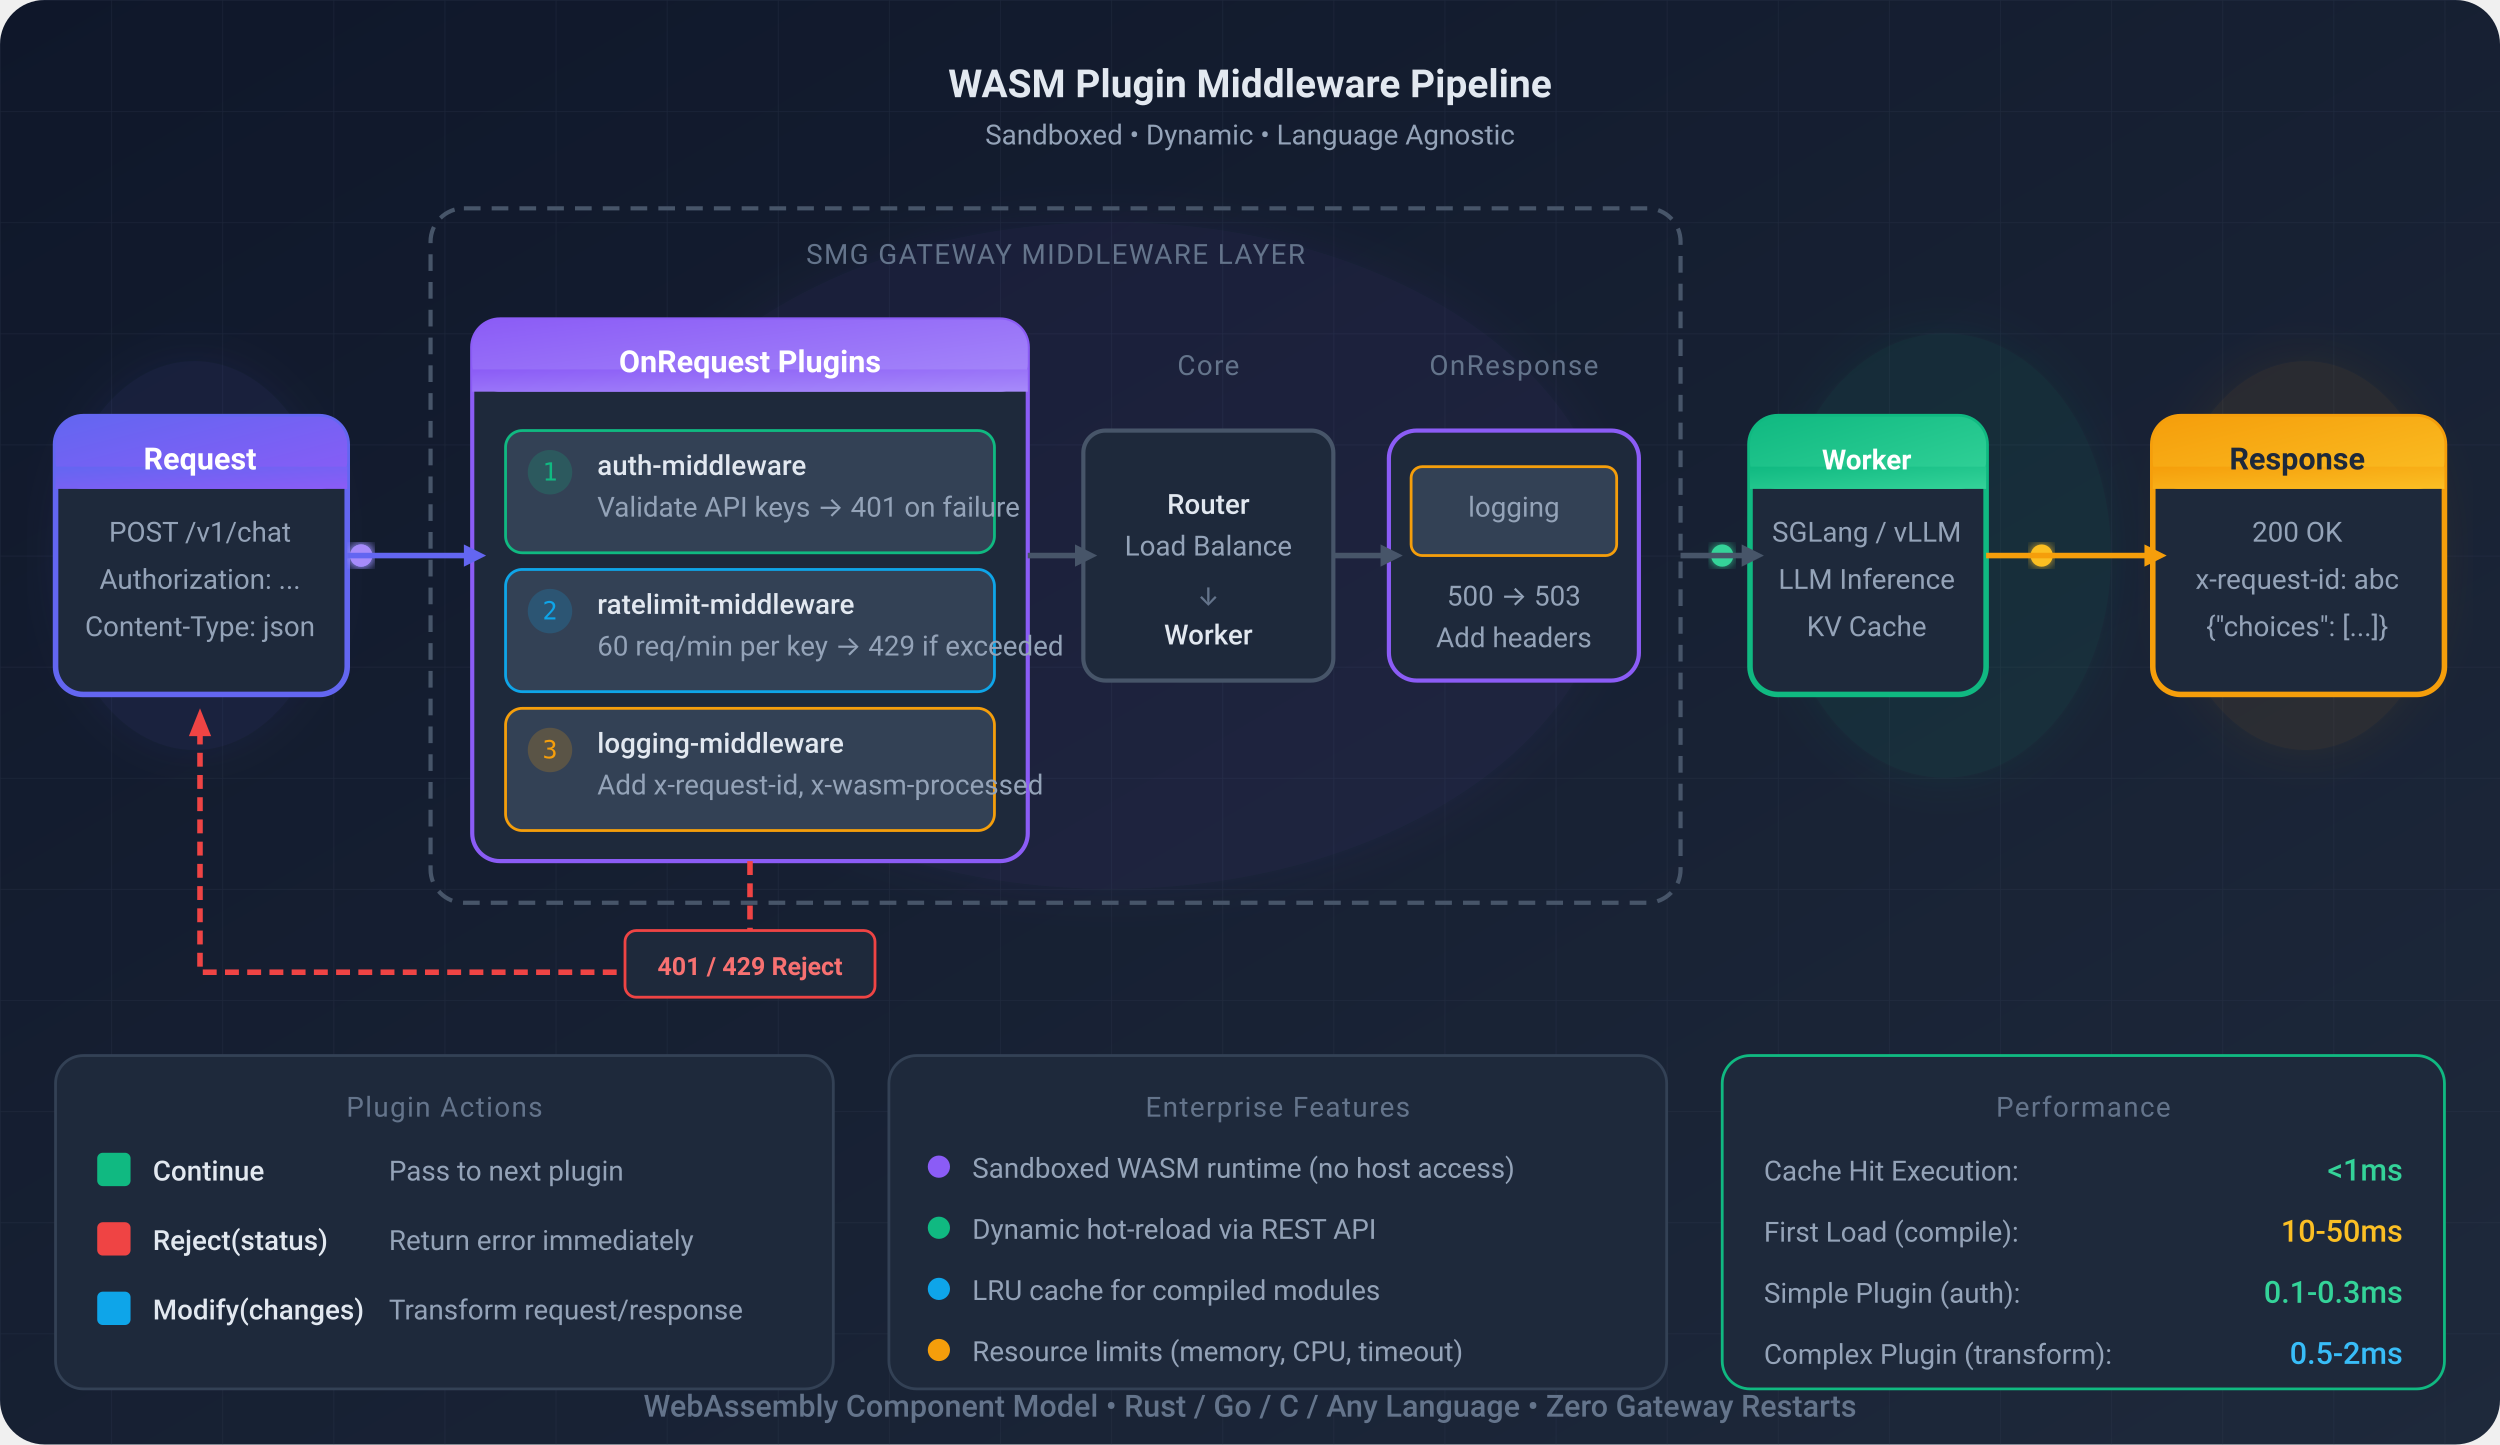
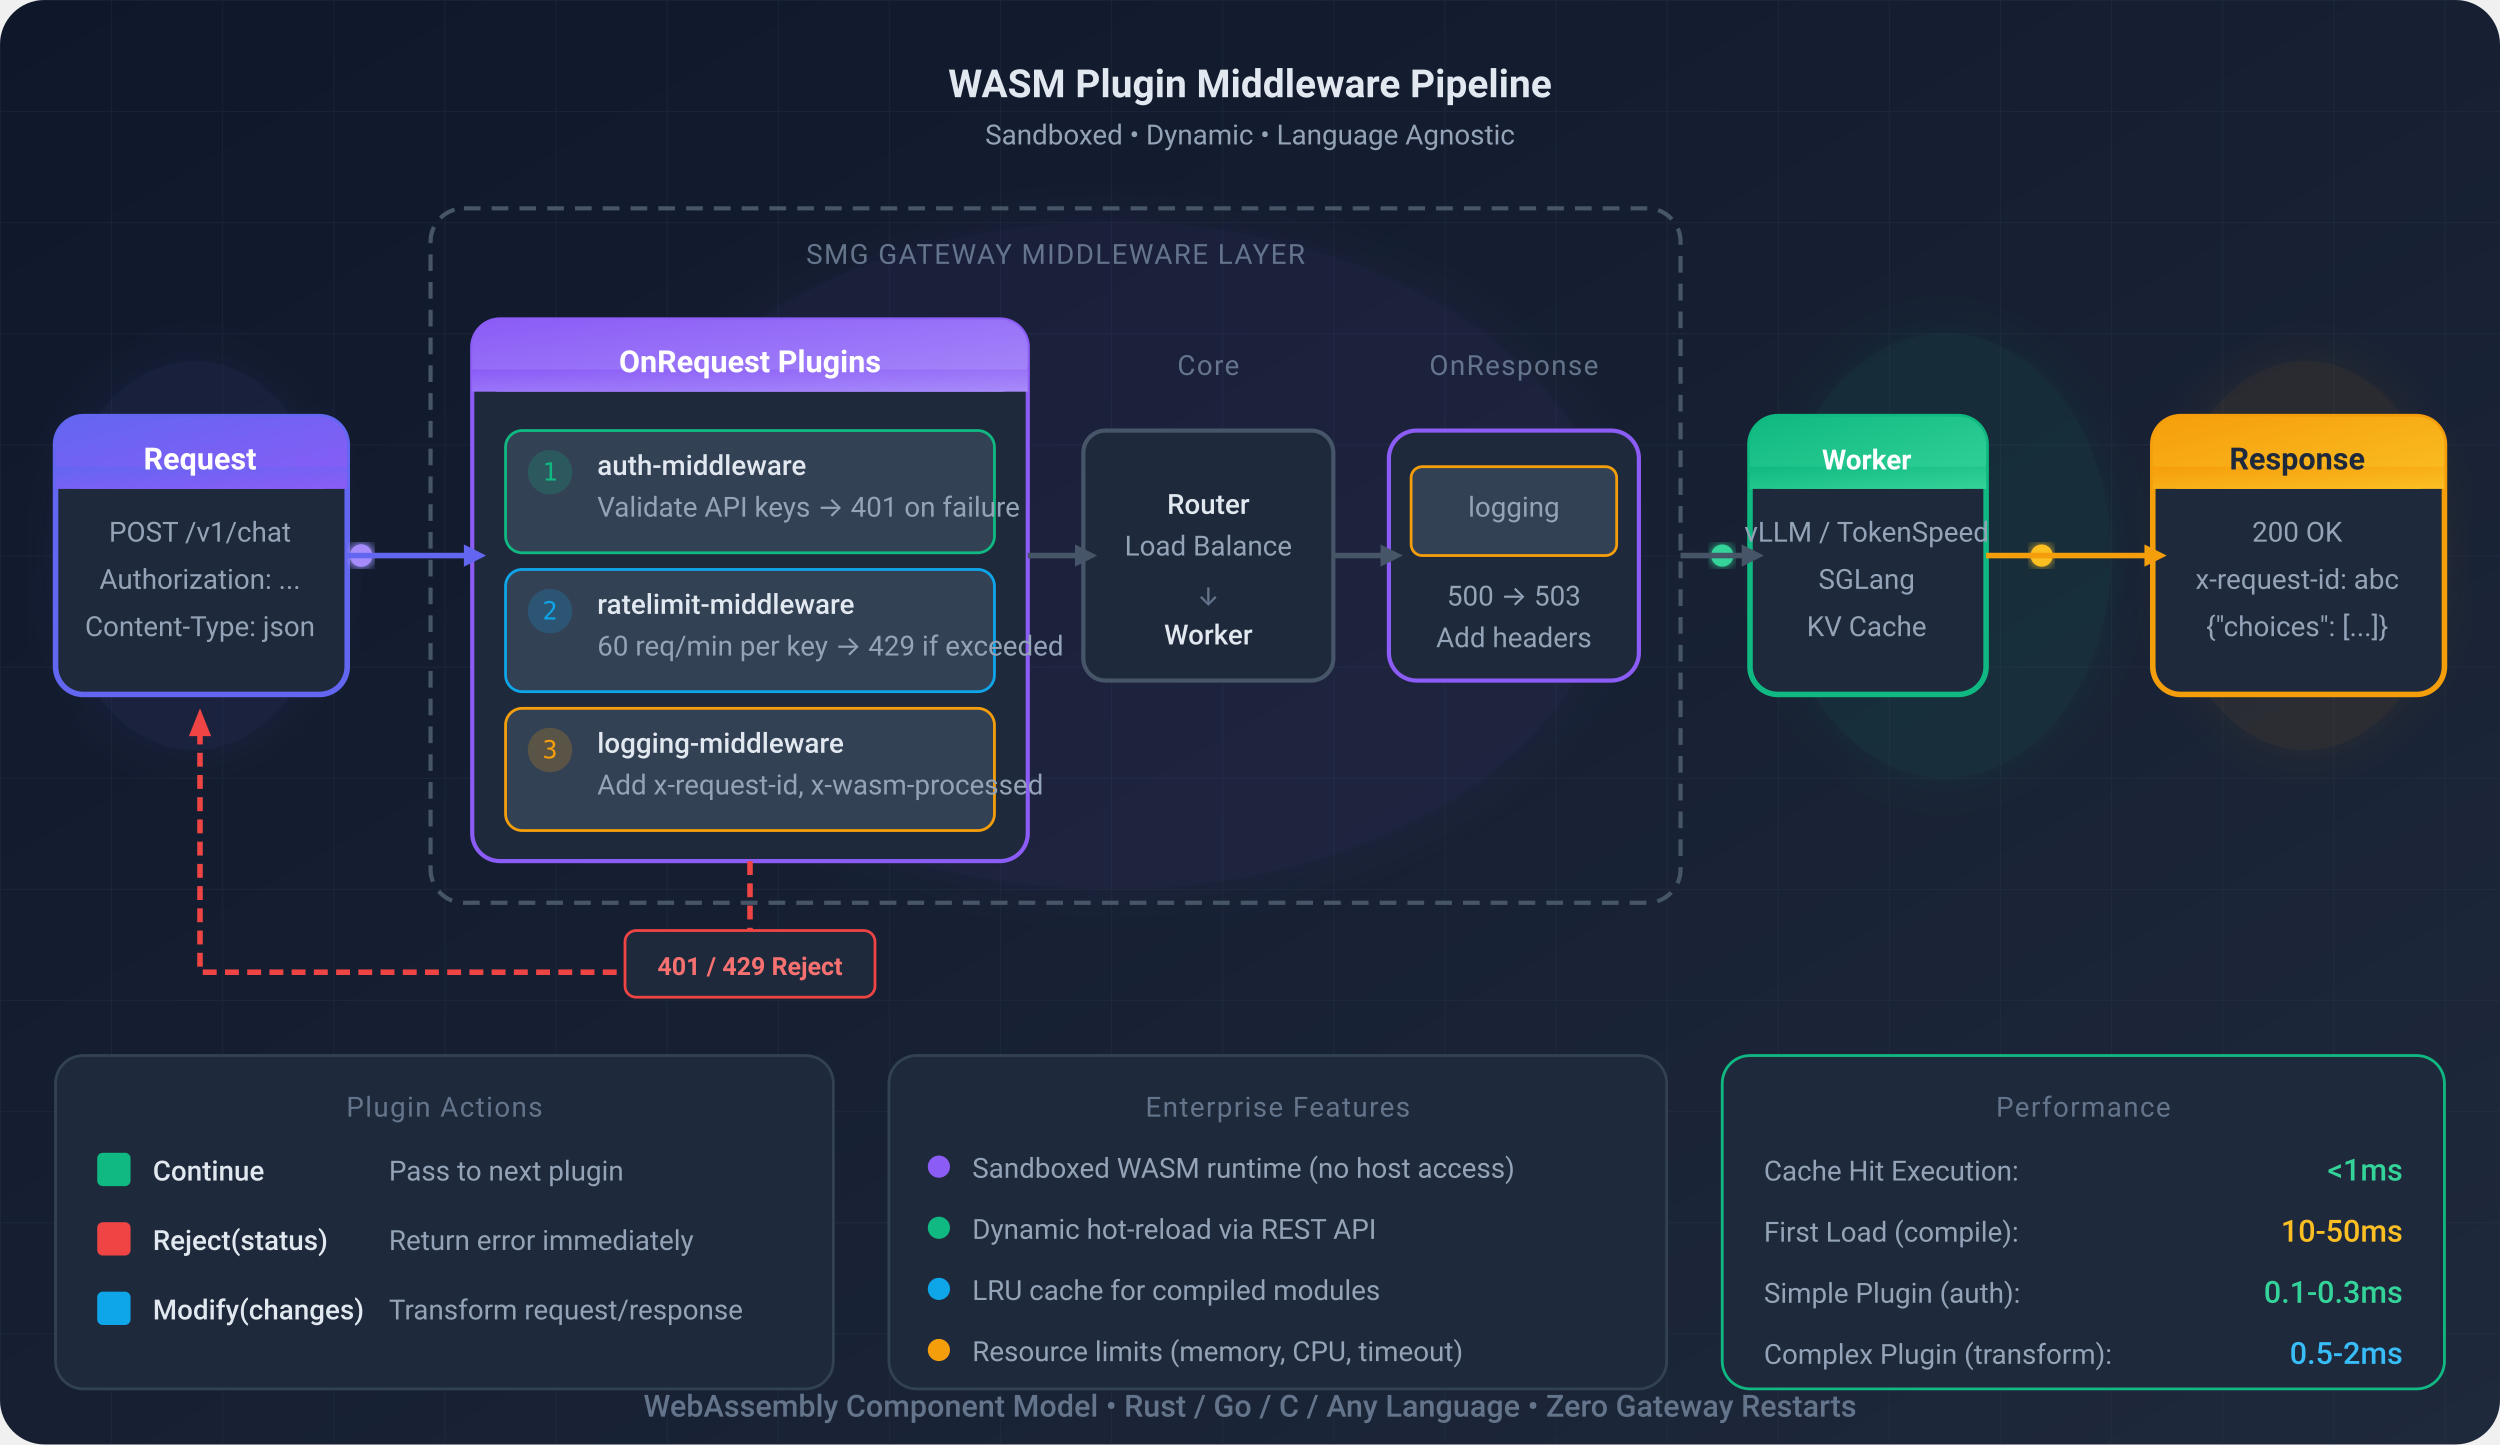
<svg xmlns="http://www.w3.org/2000/svg" viewBox="0 0 900 520">
  <defs>
    <linearGradient id="wp-primaryGrad" x1="0%" y1="0%" x2="100%" y2="100%">
      <stop offset="0%" style="stop-color:#6366f1" />
      <stop offset="100%" style="stop-color:#8b5cf6" />
    </linearGradient>
    <linearGradient id="wp-greenGrad" x1="0%" y1="0%" x2="100%" y2="100%">
      <stop offset="0%" style="stop-color:#10b981" />
      <stop offset="100%" style="stop-color:#34d399" />
    </linearGradient>
    <linearGradient id="wp-blueGrad" x1="0%" y1="0%" x2="100%" y2="100%">
      <stop offset="0%" style="stop-color:#0ea5e9" />
      <stop offset="100%" style="stop-color:#38bdf8" />
    </linearGradient>
    <linearGradient id="wp-amberGrad" x1="0%" y1="0%" x2="100%" y2="100%">
      <stop offset="0%" style="stop-color:#f59e0b" />
      <stop offset="100%" style="stop-color:#fbbf24" />
    </linearGradient>
    <linearGradient id="wp-redGrad" x1="0%" y1="0%" x2="100%" y2="100%">
      <stop offset="0%" style="stop-color:#ef4444" />
      <stop offset="100%" style="stop-color:#f87171" />
    </linearGradient>
    <linearGradient id="wp-purpleGrad" x1="0%" y1="0%" x2="100%" y2="100%">
      <stop offset="0%" style="stop-color:#8b5cf6" />
      <stop offset="100%" style="stop-color:#a78bfa" />
    </linearGradient>
    <linearGradient id="wp-bgGrad" x1="0%" y1="0%" x2="100%" y2="100%">
      <stop offset="0%" style="stop-color:#0f172a" />
      <stop offset="100%" style="stop-color:#1e293b" />
    </linearGradient>
    <filter id="wp-glow">
      <feGaussianBlur stdDeviation="2" result="coloredBlur" />
      <feMerge>
        <feMergeNode in="coloredBlur" />
        <feMergeNode in="SourceGraphic" />
      </feMerge>
    </filter>
    <filter id="wp-softGlow">
      <feGaussianBlur stdDeviation="8" result="blur" />
      <feMerge>
        <feMergeNode in="blur" />
        <feMergeNode in="SourceGraphic" />
      </feMerge>
    </filter>
    <pattern id="wp-grid" width="40" height="40" patternUnits="userSpaceOnUse">
      <path d="M 40 0 L 0 0 0 40" fill="none" stroke="#334155" stroke-width="0.5" opacity="0.3" />
    </pattern>
    <clipPath id="wp-clipFlow1">
      <rect x="125" y="185" width="50" height="30" />
    </clipPath>
    <clipPath id="wp-clipFlow2">
      <rect x="615" y="185" width="50" height="30" />
    </clipPath>
    <clipPath id="wp-clipFlow3">
      <rect x="730" y="185" width="50" height="30" />
    </clipPath>
  </defs>
  <style>
    .wp-label { font-family: -apple-system, BlinkMacSystemFont, 'Segoe UI', Roboto, sans-serif; font-weight: 600; }
    .wp-sublabel { font-family: -apple-system, BlinkMacSystemFont, 'Segoe UI', Roboto, sans-serif; font-weight: 500; }
    .wp-feature { font-family: -apple-system, BlinkMacSystemFont, 'Segoe UI', Roboto, sans-serif; font-size: 10px; fill: #94a3b8; }
    .wp-layer-label { font-family: -apple-system, BlinkMacSystemFont, 'Segoe UI', Roboto, sans-serif; font-size: 10px; fill: #64748b; text-transform: uppercase; letter-spacing: 0.5px; }
    .wp-action-label { font-family: -apple-system, BlinkMacSystemFont, 'Segoe UI', Roboto, sans-serif; font-size: 9px; font-weight: 600; }
    .wp-code { font-family: 'JetBrains Mono', 'Fira Code', monospace; font-size: 9px; }

    @keyframes wp-pulse { 0%, 100% { opacity: 1; } 50% { opacity: 0.6; } }
    @keyframes wp-flow { 0% { transform: translateX(0); opacity: 0; } 10% { opacity: 1; } 90% { opacity: 1; } 100% { transform: translateX(40px); opacity: 0; } }
    @keyframes wp-reject { 0%, 100% { opacity: 0.4; } 50% { opacity: 1; } }

    .wp-packet1 { animation: wp-flow 0.6s linear infinite; }
    .wp-packet2 { animation: wp-flow 0.6s linear infinite 0.2s; }
    .wp-packet3 { animation: wp-flow 0.6s linear infinite 0.4s; }
    .wp-pulse { animation: wp-pulse 2s ease-in-out infinite; }
    .wp-reject-pulse { animation: wp-reject 1.5s ease-in-out infinite; }
  </style>
  <rect width="900" height="520" rx="16" fill="url(#wp-bgGrad)" />
  <rect width="900" height="520" fill="url(#wp-grid)" rx="16" />
  <ellipse cx="70" cy="200" rx="50" ry="70" fill="#6366f1" opacity="0.08" filter="url(#wp-softGlow)" />
  <ellipse cx="400" cy="200" rx="180" ry="120" fill="#8b5cf6" opacity="0.06" filter="url(#wp-softGlow)" />
  <ellipse cx="700" cy="200" rx="60" ry="80" fill="#10b981" opacity="0.08" filter="url(#wp-softGlow)" />
  <ellipse cx="830" cy="200" rx="50" ry="70" fill="#f59e0b" opacity="0.08" filter="url(#wp-softGlow)" />
  <text x="450" y="35" text-anchor="middle" class="wp-label" font-size="14" fill="#e2e8f0">WASM Plugin Middleware Pipeline</text>
  <text x="450" y="52" text-anchor="middle" class="wp-feature" fill="#64748b">Sandboxed • Dynamic • Language Agnostic</text>
  <g class="wp-pulse">
    <rect x="20" y="150" width="105" height="100" rx="10" fill="#1e293b" stroke="#6366f1" stroke-width="2" />
    <rect x="20" y="150" width="105" height="26" rx="10" fill="url(#wp-primaryGrad)" />
    <rect x="20" y="168" width="105" height="8" fill="url(#wp-primaryGrad)" />
    <text x="72" y="169" text-anchor="middle" class="wp-label" font-size="11" fill="white">Request</text>
    <text x="72" y="195" text-anchor="middle" class="wp-feature">POST /v1/chat</text>
    <text x="72" y="212" text-anchor="middle" class="wp-feature">Authorization: ...</text>
    <text x="72" y="229" text-anchor="middle" class="wp-feature">Content-Type: json</text>
  </g>
  <rect x="155" y="75" width="450" height="250" rx="12" fill="none" stroke="#475569" stroke-width="1.5" stroke-dasharray="6,4" />
  <text x="380" y="95" text-anchor="middle" class="wp-layer-label" fill="#64748b">SMG GATEWAY MIDDLEWARE LAYER</text>
  <rect x="170" y="115" width="200" height="195" rx="10" fill="#1e293b" stroke="#8b5cf6" stroke-width="1.5" />
  <rect x="170" y="115" width="200" height="26" rx="10" fill="url(#wp-purpleGrad)" />
  <rect x="170" y="133" width="200" height="8" fill="url(#wp-purpleGrad)" />
  <text x="270" y="134" text-anchor="middle" class="wp-label" font-size="11" fill="white">OnRequest Plugins</text>
  <rect x="182" y="155" width="176" height="44" rx="6" fill="#334155" stroke="#10b981" stroke-width="1" />
  <circle cx="198" cy="170" r="8" fill="#10b981" opacity="0.2" />
  <text x="198" y="173" text-anchor="middle" class="wp-code" fill="#10b981">1</text>
  <text x="215" y="171" class="wp-sublabel" font-size="10" fill="#e2e8f0">auth-middleware</text>
  <text x="215" y="186" class="wp-feature" fill="#94a3b8">Validate API keys → 401 on failure</text>
  <rect x="182" y="205" width="176" height="44" rx="6" fill="#334155" stroke="#0ea5e9" stroke-width="1" />
  <circle cx="198" cy="220" r="8" fill="#0ea5e9" opacity="0.2" />
  <text x="198" y="223" text-anchor="middle" class="wp-code" fill="#0ea5e9">2</text>
  <text x="215" y="221" class="wp-sublabel" font-size="10" fill="#e2e8f0">ratelimit-middleware</text>
  <text x="215" y="236" class="wp-feature" fill="#94a3b8">60 req/min per key → 429 if exceeded</text>
  <rect x="182" y="255" width="176" height="44" rx="6" fill="#334155" stroke="#f59e0b" stroke-width="1" />
  <circle cx="198" cy="270" r="8" fill="#f59e0b" opacity="0.2" />
  <text x="198" y="273" text-anchor="middle" class="wp-code" fill="#f59e0b">3</text>
  <text x="215" y="271" class="wp-sublabel" font-size="10" fill="#e2e8f0">logging-middleware</text>
  <text x="215" y="286" class="wp-feature" fill="#94a3b8">Add x-request-id, x-wasm-processed</text>
  <rect x="390" y="155" width="90" height="90" rx="8" fill="#1e293b" stroke="#475569" stroke-width="1.5" />
  <text x="435" y="135" text-anchor="middle" class="wp-layer-label" fill="#64748b">Core</text>
  <text x="435" y="185" text-anchor="middle" class="wp-sublabel" font-size="10" fill="#e2e8f0">Router</text>
  <text x="435" y="200" text-anchor="middle" class="wp-feature">Load Balance</text>
  <text x="435" y="218" text-anchor="middle" class="wp-sublabel" font-size="9" fill="#64748b">↓</text>
  <text x="435" y="232" text-anchor="middle" class="wp-sublabel" font-size="10" fill="#e2e8f0">Worker</text>
  <rect x="500" y="155" width="90" height="90" rx="10" fill="#1e293b" stroke="#8b5cf6" stroke-width="1.5" />
  <text x="545" y="135" text-anchor="middle" class="wp-layer-label" fill="#8b5cf6">OnResponse</text>
  <rect x="508" y="168" width="74" height="32" rx="4" fill="#334155" stroke="#f59e0b" stroke-width="1" />
  <text x="545" y="186" text-anchor="middle" class="wp-feature" fill="#e2e8f0">logging</text>
  <text x="545" y="218" text-anchor="middle" class="wp-feature" fill="#94a3b8">500 → 503</text>
  <text x="545" y="233" text-anchor="middle" class="wp-feature" fill="#94a3b8">Add headers</text>
  <line x1="370" y1="200" x2="390" y2="200" stroke="#475569" stroke-width="2" />
  <polygon points="387,196 395,200 387,204" fill="#475569" />
  <line x1="480" y1="200" x2="500" y2="200" stroke="#475569" stroke-width="2" />
  <polygon points="497,196 505,200 497,204" fill="#475569" />
  <rect x="630" y="150" width="85" height="100" rx="10" fill="#1e293b" stroke="#10b981" stroke-width="2" />
  <rect x="630" y="150" width="85" height="26" rx="10" fill="url(#wp-greenGrad)" />
  <rect x="630" y="168" width="85" height="8" fill="url(#wp-greenGrad)" />
  <text x="672" y="169" text-anchor="middle" class="wp-label" font-size="10" fill="white">Worker</text>
-   <text x="672" y="195" text-anchor="middle" class="wp-feature">SGLang / vLLM</text>
-   <text x="672" y="212" text-anchor="middle" class="wp-feature">LLM Inference</text>
+   <text x="672" y="195" text-anchor="middle" class="wp-feature" font-size="8">vLLM / TokenSpeed</text>
+   <text x="672" y="212" text-anchor="middle" class="wp-feature">SGLang</text>
  <text x="672" y="229" text-anchor="middle" class="wp-feature">KV Cache</text>
  <g class="wp-pulse">
    <rect x="775" y="150" width="105" height="100" rx="10" fill="#1e293b" stroke="#f59e0b" stroke-width="2" />
    <rect x="775" y="150" width="105" height="26" rx="10" fill="url(#wp-amberGrad)" />
    <rect x="775" y="168" width="105" height="8" fill="url(#wp-amberGrad)" />
    <text x="827" y="169" text-anchor="middle" class="wp-label" font-size="11" fill="#1e293b">Response</text>
    <text x="827" y="195" text-anchor="middle" class="wp-feature">200 OK</text>
    <text x="827" y="212" text-anchor="middle" class="wp-feature">x-request-id: abc</text>
    <text x="827" y="229" text-anchor="middle" class="wp-feature">{"choices": [...]}</text>
  </g>
  <g clip-path="url(#wp-clipFlow1)">
    <circle cx="130" cy="200" r="4" fill="#818cf8" class="wp-packet1" filter="url(#wp-glow)" />
    <circle cx="130" cy="200" r="4" fill="#a78bfa" class="wp-packet2" filter="url(#wp-glow)" />
  </g>
  <g clip-path="url(#wp-clipFlow2)">
    <circle cx="620" cy="200" r="4" fill="#34d399" class="wp-packet1" filter="url(#wp-glow)" />
  </g>
  <g clip-path="url(#wp-clipFlow3)">
    <circle cx="735" cy="200" r="4" fill="#fbbf24" class="wp-packet1" filter="url(#wp-glow)" />
  </g>
  <line x1="125" y1="200" x2="170" y2="200" stroke="#6366f1" stroke-width="2" />
  <polygon points="167,196 175,200 167,204" fill="#6366f1" />
  <line x1="605" y1="200" x2="630" y2="200" stroke="#475569" stroke-width="2" />
  <polygon points="627,196 635,200 627,204" fill="#475569" />
  <line x1="715" y1="200" x2="775" y2="200" stroke="#f59e0b" stroke-width="2" />
  <polygon points="772,196 780,200 772,204" fill="#f59e0b" />
  <g class="wp-reject-pulse">
    <path d="M 270 310 L 270 350 L 72 350 L 72 260" stroke="#ef4444" stroke-width="2" fill="none" stroke-dasharray="5,3" />
    <polygon points="68,265 72,255 76,265" fill="#ef4444" />
    <rect x="225" y="335" width="90" height="24" rx="4" fill="#1e293b" stroke="#ef4444" stroke-width="1" />
    <text x="270" y="351" text-anchor="middle" class="wp-action-label" fill="#f87171">401 / 429 Reject</text>
  </g>
  <rect x="20" y="380" width="280" height="120" rx="10" fill="#1e293b" stroke="#334155" stroke-width="1" />
  <text x="160" y="402" text-anchor="middle" class="wp-layer-label" fill="#64748b">Plugin Actions</text>
  <rect x="35" y="415" width="12" height="12" rx="2" fill="#10b981" />
  <text x="55" y="425" class="wp-sublabel" font-size="10" fill="#e2e8f0">Continue</text>
  <text x="140" y="425" class="wp-feature" fill="#94a3b8">Pass to next plugin</text>
  <rect x="35" y="440" width="12" height="12" rx="2" fill="#ef4444" />
  <text x="55" y="450" class="wp-sublabel" font-size="10" fill="#e2e8f0">Reject(status)</text>
  <text x="140" y="450" class="wp-feature" fill="#94a3b8">Return error immediately</text>
  <rect x="35" y="465" width="12" height="12" rx="2" fill="#0ea5e9" />
  <text x="55" y="475" class="wp-sublabel" font-size="10" fill="#e2e8f0">Modify(changes)</text>
  <text x="140" y="475" class="wp-feature" fill="#94a3b8">Transform request/response</text>
  <rect x="320" y="380" width="280" height="120" rx="10" fill="#1e293b" stroke="#334155" stroke-width="1" />
  <text x="460" y="402" text-anchor="middle" class="wp-layer-label" fill="#64748b">Enterprise Features</text>
  <circle cx="338" cy="420" r="4" fill="#8b5cf6" />
  <text x="350" y="424" class="wp-feature" fill="#e2e8f0">Sandboxed WASM runtime (no host access)</text>
  <circle cx="338" cy="442" r="4" fill="#10b981" />
  <text x="350" y="446" class="wp-feature" fill="#e2e8f0">Dynamic hot-reload via REST API</text>
  <circle cx="338" cy="464" r="4" fill="#0ea5e9" />
  <text x="350" y="468" class="wp-feature" fill="#e2e8f0">LRU cache for compiled modules</text>
  <circle cx="338" cy="486" r="4" fill="#f59e0b" />
  <text x="350" y="490" class="wp-feature" fill="#e2e8f0">Resource limits (memory, CPU, timeout)</text>
  <rect x="620" y="380" width="260" height="120" rx="10" fill="#1e293b" stroke="#10b981" stroke-width="1" />
  <text x="750" y="402" text-anchor="middle" class="wp-layer-label" fill="#10b981">Performance</text>
  <text x="635" y="425" class="wp-feature" fill="#94a3b8">Cache Hit Execution:</text>
  <text x="865" y="425" text-anchor="end" class="wp-sublabel" font-size="11" fill="#34d399">&lt;1ms</text>
  <text x="635" y="447" class="wp-feature" fill="#94a3b8">First Load (compile):</text>
  <text x="865" y="447" text-anchor="end" class="wp-sublabel" font-size="11" fill="#fbbf24">10-50ms</text>
  <text x="635" y="469" class="wp-feature" fill="#94a3b8">Simple Plugin (auth):</text>
  <text x="865" y="469" text-anchor="end" class="wp-sublabel" font-size="11" fill="#34d399">0.1-0.3ms</text>
  <text x="635" y="491" class="wp-feature" fill="#94a3b8">Complex Plugin (transform):</text>
  <text x="865" y="491" text-anchor="end" class="wp-sublabel" font-size="11" fill="#38bdf8">0.5-2ms</text>
  <text x="450" y="510" text-anchor="middle" class="wp-sublabel" font-size="11" fill="#64748b">WebAssembly Component Model  •  Rust / Go / C / Any Language  •  Zero Gateway Restarts</text>
</svg>
